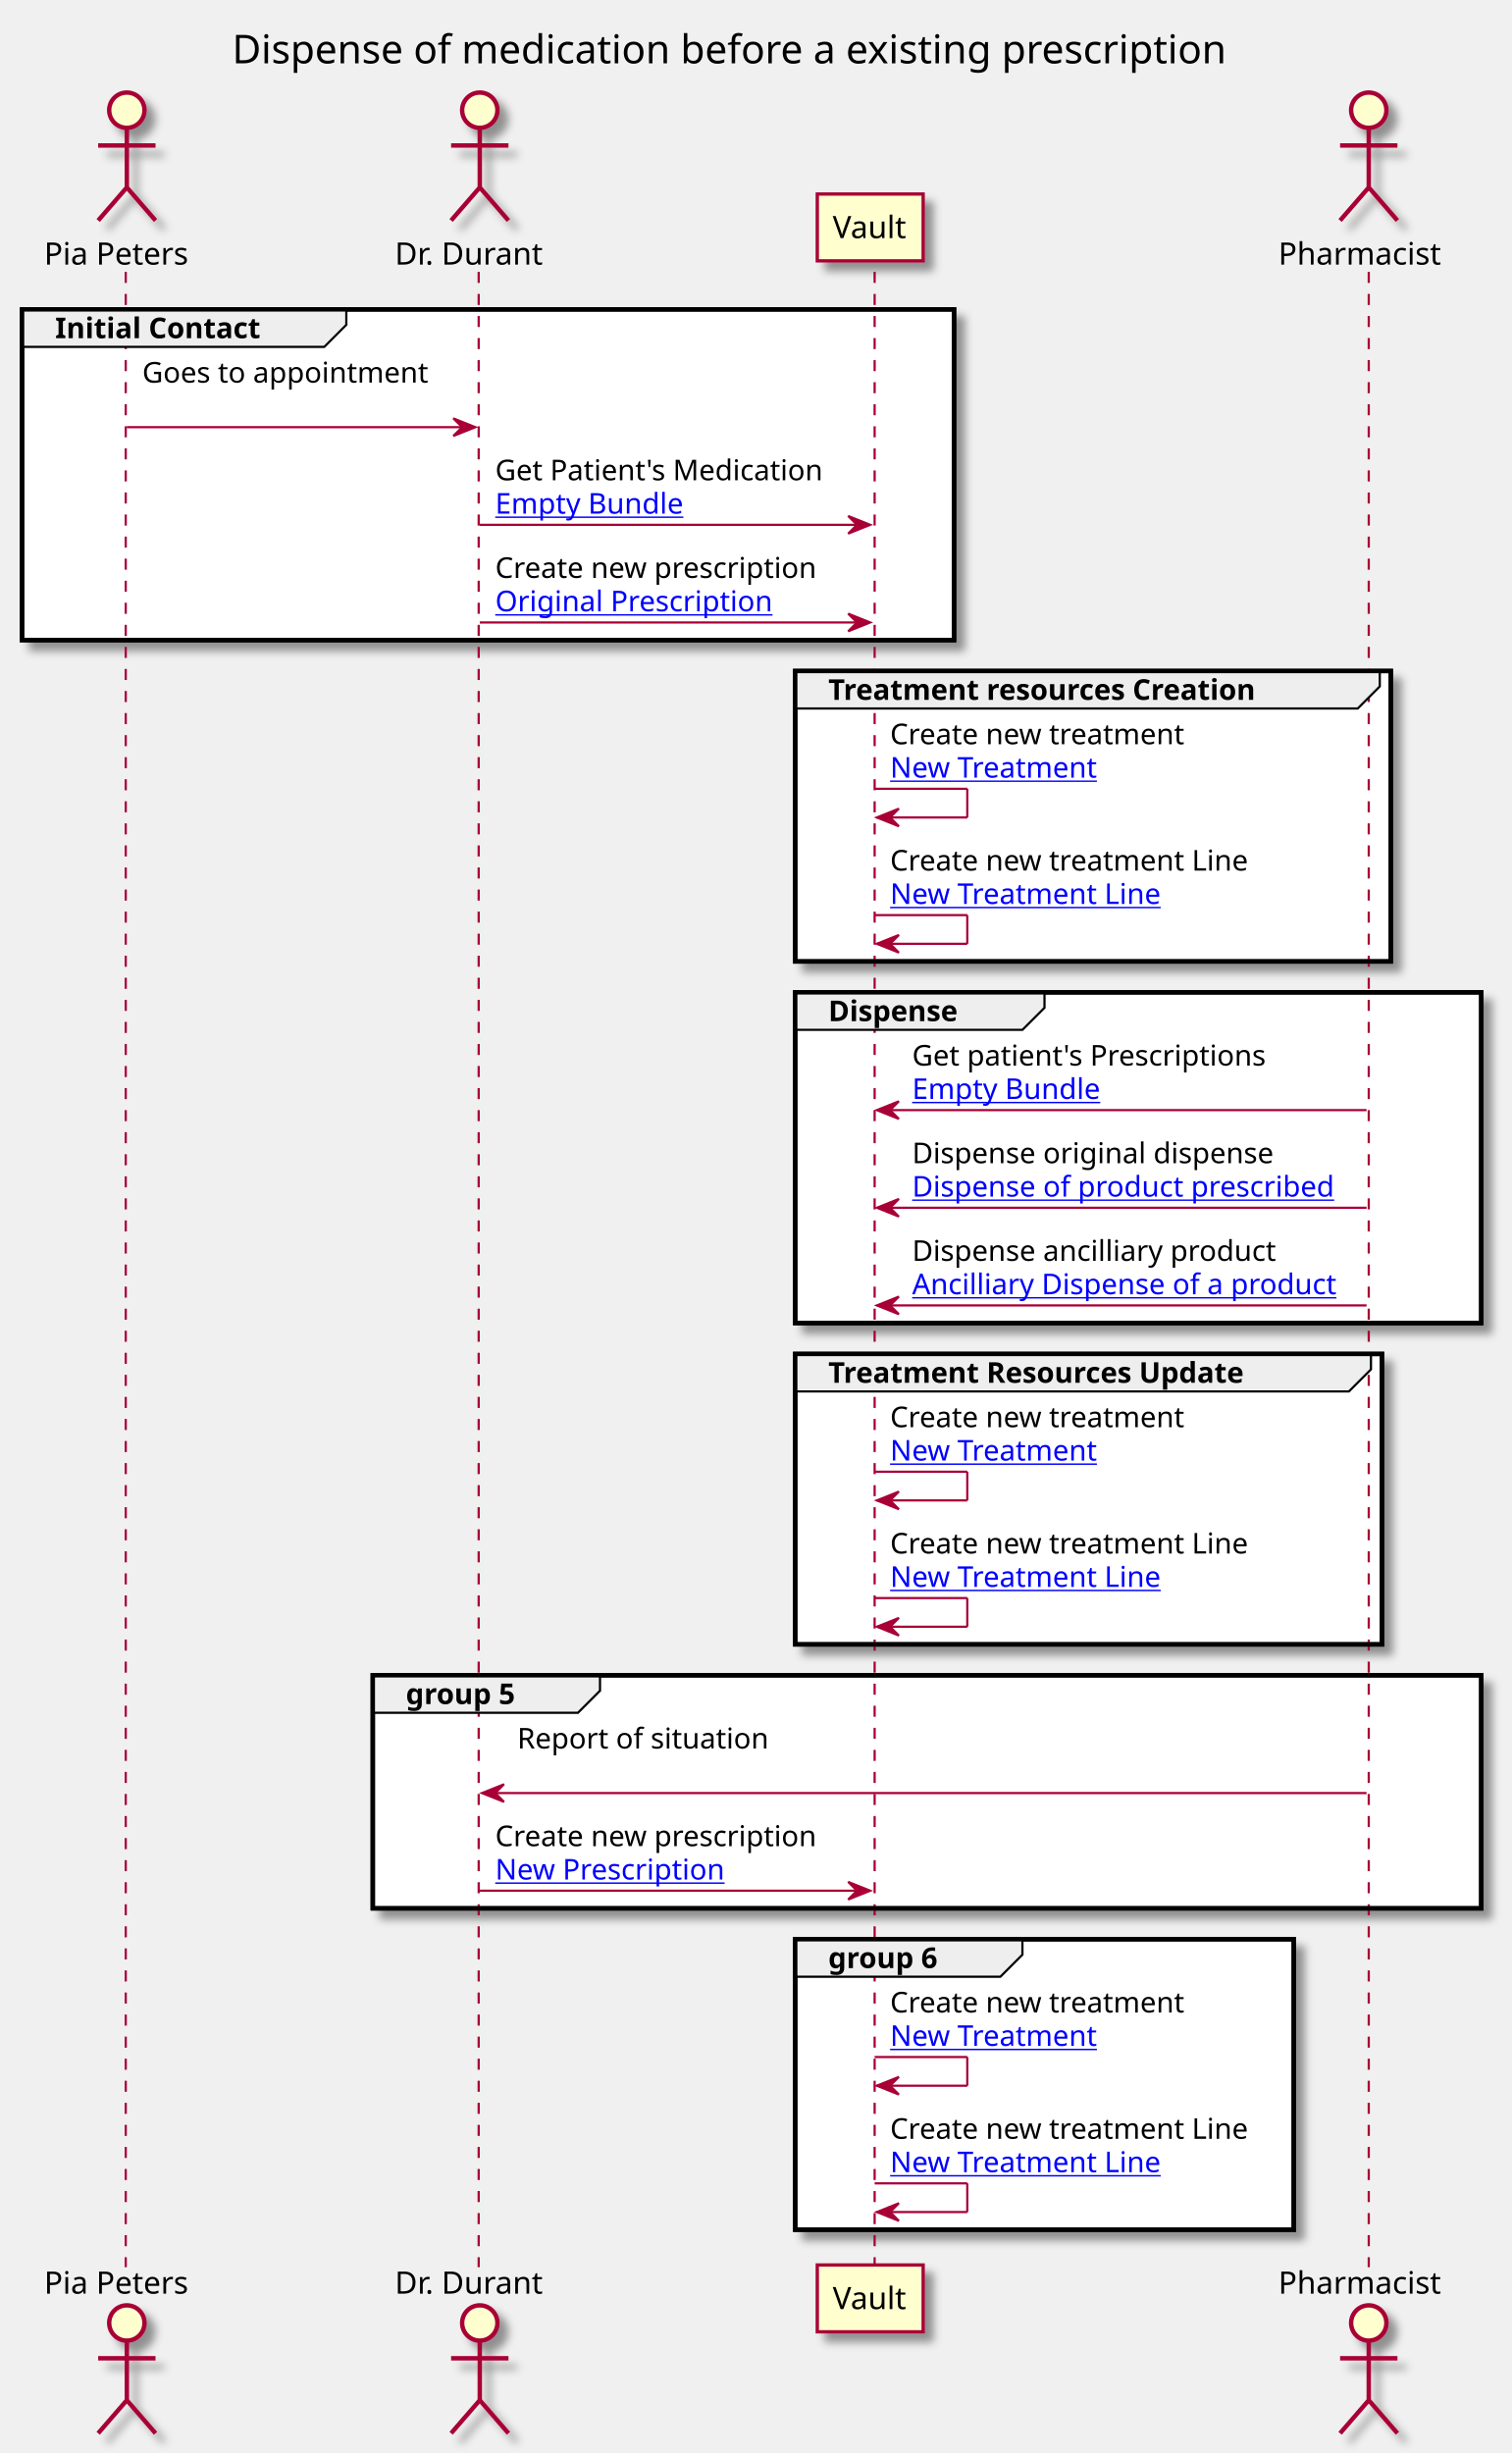
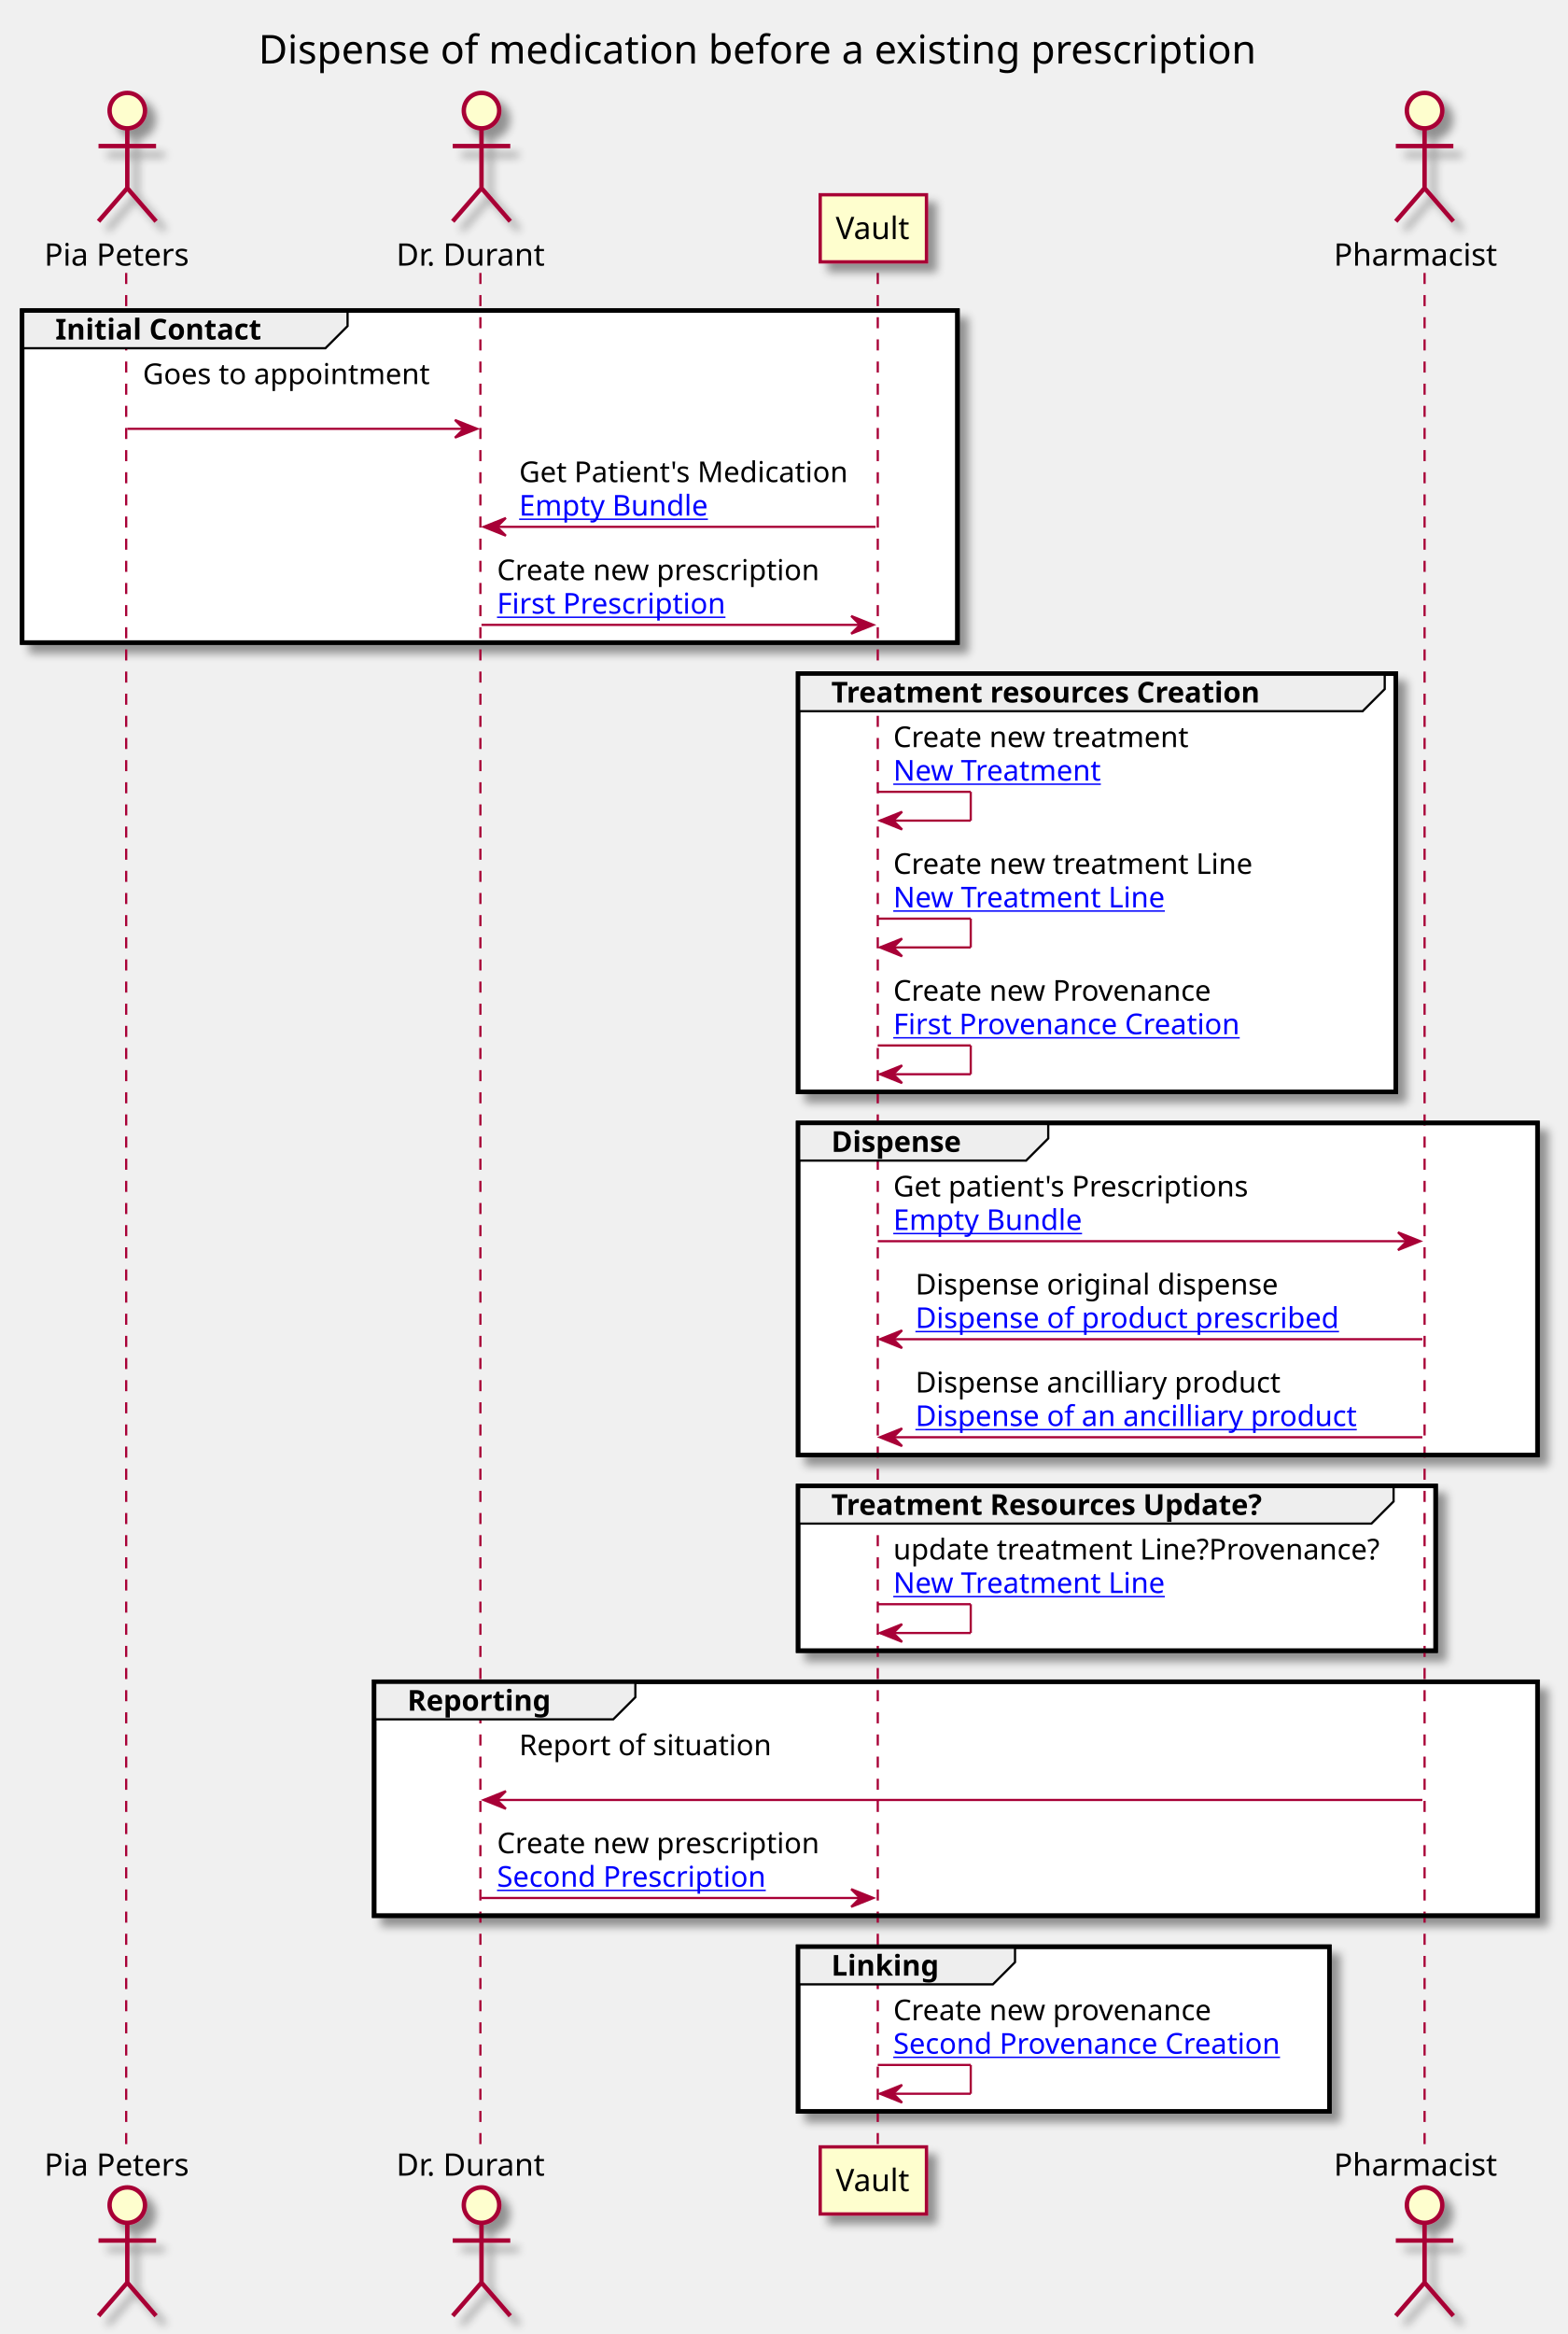
- <svg xmlns="http://www.w3.org/2000/svg" xmlns:xlink="http://www.w3.org/1999/xlink" contentScriptType="application/ecmascript" contentStyleType="text/css" height="1112px" preserveAspectRatio="none" style="width:685px;height:1112px;background:#FFFFFF;" version="1.1" viewBox="0 0 685 1112" width="685px" zoomAndPan="magnify">
+ <svg xmlns="http://www.w3.org/2000/svg" xmlns:xlink="http://www.w3.org/1999/xlink" contentScriptType="application/ecmascript" contentStyleType="text/css" height="1054px" preserveAspectRatio="none" style="width:708px;height:1054px;background:#FFFFFF;" version="1.1" viewBox="0 0 708 1054" width="708px" zoomAndPan="magnify">
  <defs>
-     <filter height="300%" id="f10biq8g3v36kz" width="300%" x="-1" y="-1">
+     <filter height="300%" id="fyegwbrewwixx" width="300%" x="-1" y="-1">
      <feGaussianBlur result="blurOut" stdDeviation="2.0" />
      <feColorMatrix in="blurOut" result="blurOut2" type="matrix" values="0 0 0 0 0 0 0 0 0 0 0 0 0 0 0 0 0 0 .4 0" />
      <feOffset dx="4.0" dy="4.0" in="blurOut2" result="blurOut3" />
      <feBlend in="SourceGraphic" in2="blurOut3" mode="normal" />
    </filter>
  </defs>
  <g>
-     <text fill="#000000" font-family="sans-serif" font-size="18" lengthAdjust="spacing" textLength="471" x="105.25" y="28.708">Dispense of medication before a existing prescription</text>
-     <rect fill="#FFFFFF" filter="url(#f10biq8g3v36kz)" height="149.93" style="stroke:#000000;stroke-width:2.0;" width="422.5" x="10" y="140.25" />
-     <rect fill="#FFFFFF" filter="url(#f10biq8g3v36kz)" height="131.664" style="stroke:#000000;stroke-width:2.0;" width="270" x="360.5" y="304.18" />
-     <rect fill="#FFFFFF" filter="url(#f10biq8g3v36kz)" height="149.93" style="stroke:#000000;stroke-width:2.0;" width="311" x="360.5" y="449.844" />
-     <rect fill="#FFFFFF" filter="url(#f10biq8g3v36kz)" height="131.664" style="stroke:#000000;stroke-width:2.0;" width="266" x="360.5" y="613.773" />
-     <rect fill="#FFFFFF" filter="url(#f10biq8g3v36kz)" height="105.664" style="stroke:#000000;stroke-width:2.0;" width="502.5" x="169" y="759.438" />
-     <rect fill="#FFFFFF" filter="url(#f10biq8g3v36kz)" height="131.664" style="stroke:#000000;stroke-width:2.0;" width="226" x="360.5" y="879.102" />
-     <line style="stroke:#A80036;stroke-width:1.0;stroke-dasharray:5.0,5.0;" x1="57" x2="57" y1="123.25" y2="1027.766" />
-     <line style="stroke:#A80036;stroke-width:1.0;stroke-dasharray:5.0,5.0;" x1="217" x2="217" y1="123.25" y2="1027.766" />
-     <line style="stroke:#A80036;stroke-width:1.0;stroke-dasharray:5.0,5.0;" x1="396.5" x2="396.5" y1="123.25" y2="1027.766" />
-     <line style="stroke:#A80036;stroke-width:1.0;stroke-dasharray:5.0,5.0;" x1="620.5" x2="620.5" y1="123.25" y2="1027.766" />
+     <text fill="#000000" font-family="sans-serif" font-size="18" lengthAdjust="spacing" textLength="471" x="116.75" y="28.708">Dispense of medication before a existing prescription</text>
+     <rect fill="#FFFFFF" filter="url(#fyegwbrewwixx)" height="149.93" style="stroke:#000000;stroke-width:2.0;" width="422.5" x="10" y="140.25" />
+     <rect fill="#FFFFFF" filter="url(#fyegwbrewwixx)" height="188.93" style="stroke:#000000;stroke-width:2.0;" width="270" x="360.5" y="304.18" />
+     <rect fill="#FFFFFF" filter="url(#fyegwbrewwixx)" height="149.93" style="stroke:#000000;stroke-width:2.0;" width="334" x="360.5" y="507.109" />
+     <rect fill="#FFFFFF" filter="url(#fyegwbrewwixx)" height="74.398" style="stroke:#000000;stroke-width:2.0;" width="288" x="360.5" y="671.039" />
+     <rect fill="#FFFFFF" filter="url(#fyegwbrewwixx)" height="105.664" style="stroke:#000000;stroke-width:2.0;" width="525.5" x="169" y="759.438" />
+     <rect fill="#FFFFFF" filter="url(#fyegwbrewwixx)" height="74.398" style="stroke:#000000;stroke-width:2.0;" width="240" x="360.5" y="879.102" />
+     <line style="stroke:#A80036;stroke-width:1.0;stroke-dasharray:5.0,5.0;" x1="57" x2="57" y1="123.25" y2="970.5" />
+     <line style="stroke:#A80036;stroke-width:1.0;stroke-dasharray:5.0,5.0;" x1="217" x2="217" y1="123.25" y2="970.5" />
+     <line style="stroke:#A80036;stroke-width:1.0;stroke-dasharray:5.0,5.0;" x1="396.5" x2="396.5" y1="123.25" y2="970.5" />
+     <line style="stroke:#A80036;stroke-width:1.0;stroke-dasharray:5.0,5.0;" x1="643.5" x2="643.5" y1="123.25" y2="970.5" />
    <text fill="#000000" font-family="sans-serif" font-size="14" lengthAdjust="spacing" textLength="69" x="20" y="119.948">Pia Peters</text>
-     <ellipse cx="57.5" cy="49.953" fill="#FEFECE" filter="url(#f10biq8g3v36kz)" rx="8" ry="8" style="stroke:#A80036;stroke-width:2.0;" />
-     <path d="M57.5,57.953 L57.5,84.953 M44.5,65.953 L70.5,65.953 M57.5,84.953 L44.5,99.953 M57.5,84.953 L70.5,99.953 " fill="none" filter="url(#f10biq8g3v36kz)" style="stroke:#A80036;stroke-width:2.0;" />
-     <text fill="#000000" font-family="sans-serif" font-size="14" lengthAdjust="spacing" textLength="69" x="20" y="1039.761">Pia Peters</text>
-     <ellipse cx="57.5" cy="1053.062" fill="#FEFECE" filter="url(#f10biq8g3v36kz)" rx="8" ry="8" style="stroke:#A80036;stroke-width:2.0;" />
-     <path d="M57.5,1061.062 L57.5,1088.062 M44.5,1069.062 L70.5,1069.062 M57.5,1088.062 L44.5,1103.062 M57.5,1088.062 L70.5,1103.062 " fill="none" filter="url(#f10biq8g3v36kz)" style="stroke:#A80036;stroke-width:2.0;" />
+     <ellipse cx="57.5" cy="49.953" fill="#FEFECE" filter="url(#fyegwbrewwixx)" rx="8" ry="8" style="stroke:#A80036;stroke-width:2.0;" />
+     <path d="M57.5,57.953 L57.5,84.953 M44.5,65.953 L70.5,65.953 M57.5,84.953 L44.5,99.953 M57.5,84.953 L70.5,99.953 " fill="none" filter="url(#fyegwbrewwixx)" style="stroke:#A80036;stroke-width:2.0;" />
+     <text fill="#000000" font-family="sans-serif" font-size="14" lengthAdjust="spacing" textLength="69" x="20" y="982.495">Pia Peters</text>
+     <ellipse cx="57.5" cy="995.797" fill="#FEFECE" filter="url(#fyegwbrewwixx)" rx="8" ry="8" style="stroke:#A80036;stroke-width:2.0;" />
+     <path d="M57.5,1003.797 L57.5,1030.797 M44.5,1011.797 L70.5,1011.797 M57.5,1030.797 L44.5,1045.797 M57.5,1030.797 L70.5,1045.797 " fill="none" filter="url(#fyegwbrewwixx)" style="stroke:#A80036;stroke-width:2.0;" />
    <text fill="#000000" font-family="sans-serif" font-size="14" lengthAdjust="spacing" textLength="71" x="179" y="119.948">Dr. Durant</text>
-     <ellipse cx="217.5" cy="49.953" fill="#FEFECE" filter="url(#f10biq8g3v36kz)" rx="8" ry="8" style="stroke:#A80036;stroke-width:2.0;" />
-     <path d="M217.5,57.953 L217.5,84.953 M204.5,65.953 L230.5,65.953 M217.5,84.953 L204.5,99.953 M217.5,84.953 L230.5,99.953 " fill="none" filter="url(#f10biq8g3v36kz)" style="stroke:#A80036;stroke-width:2.0;" />
-     <text fill="#000000" font-family="sans-serif" font-size="14" lengthAdjust="spacing" textLength="71" x="179" y="1039.761">Dr. Durant</text>
-     <ellipse cx="217.5" cy="1053.062" fill="#FEFECE" filter="url(#f10biq8g3v36kz)" rx="8" ry="8" style="stroke:#A80036;stroke-width:2.0;" />
-     <path d="M217.5,1061.062 L217.5,1088.062 M204.5,1069.062 L230.5,1069.062 M217.5,1088.062 L204.5,1103.062 M217.5,1088.062 L230.5,1103.062 " fill="none" filter="url(#f10biq8g3v36kz)" style="stroke:#A80036;stroke-width:2.0;" />
-     <rect fill="#FEFECE" filter="url(#f10biq8g3v36kz)" height="30.297" style="stroke:#A80036;stroke-width:1.5;" width="48" x="370.5" y="87.953" />
+     <ellipse cx="217.5" cy="49.953" fill="#FEFECE" filter="url(#fyegwbrewwixx)" rx="8" ry="8" style="stroke:#A80036;stroke-width:2.0;" />
+     <path d="M217.5,57.953 L217.5,84.953 M204.5,65.953 L230.5,65.953 M217.5,84.953 L204.5,99.953 M217.5,84.953 L230.5,99.953 " fill="none" filter="url(#fyegwbrewwixx)" style="stroke:#A80036;stroke-width:2.0;" />
+     <text fill="#000000" font-family="sans-serif" font-size="14" lengthAdjust="spacing" textLength="71" x="179" y="982.495">Dr. Durant</text>
+     <ellipse cx="217.5" cy="995.797" fill="#FEFECE" filter="url(#fyegwbrewwixx)" rx="8" ry="8" style="stroke:#A80036;stroke-width:2.0;" />
+     <path d="M217.5,1003.797 L217.5,1030.797 M204.5,1011.797 L230.5,1011.797 M217.5,1030.797 L204.5,1045.797 M217.5,1030.797 L230.5,1045.797 " fill="none" filter="url(#fyegwbrewwixx)" style="stroke:#A80036;stroke-width:2.0;" />
+     <rect fill="#FEFECE" filter="url(#fyegwbrewwixx)" height="30.297" style="stroke:#A80036;stroke-width:1.5;" width="48" x="370.5" y="87.953" />
    <text fill="#000000" font-family="sans-serif" font-size="14" lengthAdjust="spacing" textLength="34" x="377.5" y="107.948">Vault</text>
-     <rect fill="#FEFECE" filter="url(#f10biq8g3v36kz)" height="30.297" style="stroke:#A80036;stroke-width:1.5;" width="48" x="370.5" y="1026.766" />
-     <text fill="#000000" font-family="sans-serif" font-size="14" lengthAdjust="spacing" textLength="34" x="377.5" y="1046.761">Vault</text>
-     <text fill="#000000" font-family="sans-serif" font-size="14" lengthAdjust="spacing" textLength="76" x="579.5" y="119.948">Pharmacist</text>
-     <ellipse cx="620.5" cy="49.953" fill="#FEFECE" filter="url(#f10biq8g3v36kz)" rx="8" ry="8" style="stroke:#A80036;stroke-width:2.0;" />
-     <path d="M620.5,57.953 L620.5,84.953 M607.5,65.953 L633.5,65.953 M620.5,84.953 L607.5,99.953 M620.5,84.953 L633.5,99.953 " fill="none" filter="url(#f10biq8g3v36kz)" style="stroke:#A80036;stroke-width:2.0;" />
-     <text fill="#000000" font-family="sans-serif" font-size="14" lengthAdjust="spacing" textLength="76" x="579.5" y="1039.761">Pharmacist</text>
-     <ellipse cx="620.5" cy="1053.062" fill="#FEFECE" filter="url(#f10biq8g3v36kz)" rx="8" ry="8" style="stroke:#A80036;stroke-width:2.0;" />
-     <path d="M620.5,1061.062 L620.5,1088.062 M607.5,1069.062 L633.5,1069.062 M620.5,1088.062 L607.5,1103.062 M620.5,1088.062 L633.5,1103.062 " fill="none" filter="url(#f10biq8g3v36kz)" style="stroke:#A80036;stroke-width:2.0;" />
+     <rect fill="#FEFECE" filter="url(#fyegwbrewwixx)" height="30.297" style="stroke:#A80036;stroke-width:1.5;" width="48" x="370.5" y="969.5" />
+     <text fill="#000000" font-family="sans-serif" font-size="14" lengthAdjust="spacing" textLength="34" x="377.5" y="989.495">Vault</text>
+     <text fill="#000000" font-family="sans-serif" font-size="14" lengthAdjust="spacing" textLength="76" x="602.5" y="119.948">Pharmacist</text>
+     <ellipse cx="643.5" cy="49.953" fill="#FEFECE" filter="url(#fyegwbrewwixx)" rx="8" ry="8" style="stroke:#A80036;stroke-width:2.0;" />
+     <path d="M643.5,57.953 L643.5,84.953 M630.5,65.953 L656.5,65.953 M643.5,84.953 L630.5,99.953 M643.5,84.953 L656.5,99.953 " fill="none" filter="url(#fyegwbrewwixx)" style="stroke:#A80036;stroke-width:2.0;" />
+     <text fill="#000000" font-family="sans-serif" font-size="14" lengthAdjust="spacing" textLength="76" x="602.5" y="982.495">Pharmacist</text>
+     <ellipse cx="643.5" cy="995.797" fill="#FEFECE" filter="url(#fyegwbrewwixx)" rx="8" ry="8" style="stroke:#A80036;stroke-width:2.0;" />
+     <path d="M643.5,1003.797 L643.5,1030.797 M630.5,1011.797 L656.5,1011.797 M643.5,1030.797 L630.5,1045.797 M643.5,1030.797 L656.5,1045.797 " fill="none" filter="url(#fyegwbrewwixx)" style="stroke:#A80036;stroke-width:2.0;" />
    <path d="M10,140.25 L157,140.25 L157,147.25 L147,157.25 L10,157.25 L10,140.25 " fill="#EEEEEE" style="stroke:#000000;stroke-width:1.0;" />
    <rect fill="none" height="149.93" style="stroke:#000000;stroke-width:2.0;" width="422.5" x="10" y="140.25" />
    <text fill="#000000" font-family="sans-serif" font-size="13" font-weight="bold" lengthAdjust="spacing" textLength="102" x="25" y="153.317">Initial Contact</text>
    <polygon fill="#A80036" points="205.5,189.648,215.5,193.648,205.5,197.648,209.5,193.648" style="stroke:#A80036;stroke-width:1.0;" />
    <line style="stroke:#A80036;stroke-width:1.0;" x1="57.5" x2="211.5" y1="193.648" y2="193.648" />
    <text fill="#000000" font-family="sans-serif" font-size="13" lengthAdjust="spacing" textLength="136" x="64.5" y="173.45">Goes to appointment</text>
    <text fill="#000000" font-family="sans-serif" font-size="13" lengthAdjust="spacing" textLength="0" x="68.5" y="188.583" />
-     <polygon fill="#A80036" points="384.5,233.914,394.5,237.914,384.5,241.914,388.5,237.914" style="stroke:#A80036;stroke-width:1.0;" />
-     <line style="stroke:#A80036;stroke-width:1.0;" x1="217.5" x2="390.5" y1="237.914" y2="237.914" />
-     <text fill="#000000" font-family="sans-serif" font-size="13" lengthAdjust="spacing" textLength="155" x="224.5" y="217.715">Get Patient's Medication</text>
+     <polygon fill="#A80036" points="228.5,233.914,218.5,237.914,228.5,241.914,224.5,237.914" style="stroke:#A80036;stroke-width:1.0;" />
+     <line style="stroke:#A80036;stroke-width:1.0;" x1="222.5" x2="395.5" y1="237.914" y2="237.914" />
+     <text fill="#000000" font-family="sans-serif" font-size="13" lengthAdjust="spacing" textLength="155" x="234.5" y="217.715">Get Patient's Medication</text>
    <a href="ExampleScenario-example-3-scenario-resources.html#EB" target="_top" title="ExampleScenario-example-3-scenario-resources.html#EB" xlink:actuate="onRequest" xlink:href="ExampleScenario-example-3-scenario-resources.html#EB" xlink:show="new" xlink:title="ExampleScenario-example-3-scenario-resources.html#EB" xlink:type="simple">
-       <text fill="#0000FF" font-family="sans-serif" font-size="13" lengthAdjust="spacing" text-decoration="underline" textLength="89" x="224.5" y="232.848">Empty Bundle</text>
+       <text fill="#0000FF" font-family="sans-serif" font-size="13" lengthAdjust="spacing" text-decoration="underline" textLength="89" x="234.5" y="232.848">Empty Bundle</text>
    </a>
    <polygon fill="#A80036" points="384.5,278.18,394.5,282.18,384.5,286.18,388.5,282.18" style="stroke:#A80036;stroke-width:1.0;" />
    <line style="stroke:#A80036;stroke-width:1.0;" x1="217.5" x2="390.5" y1="282.18" y2="282.18" />
    <text fill="#000000" font-family="sans-serif" font-size="13" lengthAdjust="spacing" textLength="151" x="224.5" y="261.981">Create new prescription</text>
    <a href="ExampleScenario-example-3-scenario-resources.html#3-prescription" target="_top" title="ExampleScenario-example-3-scenario-resources.html#3-prescription" xlink:actuate="onRequest" xlink:href="ExampleScenario-example-3-scenario-resources.html#3-prescription" xlink:show="new" xlink:title="ExampleScenario-example-3-scenario-resources.html#3-prescription" xlink:type="simple">
-       <text fill="#0000FF" font-family="sans-serif" font-size="13" lengthAdjust="spacing" text-decoration="underline" textLength="127" x="224.5" y="277.114">Original Prescription</text>
+       <text fill="#0000FF" font-family="sans-serif" font-size="13" lengthAdjust="spacing" text-decoration="underline" textLength="106" x="224.5" y="277.114">First Prescription</text>
    </a>
    <path d="M360.5,304.18 L625.5,304.18 L625.5,311.18 L615.5,321.18 L360.5,321.18 L360.5,304.18 " fill="#EEEEEE" style="stroke:#000000;stroke-width:1.0;" />
-     <rect fill="none" height="131.664" style="stroke:#000000;stroke-width:2.0;" width="270" x="360.5" y="304.18" />
+     <rect fill="none" height="188.93" style="stroke:#000000;stroke-width:2.0;" width="270" x="360.5" y="304.18" />
    <text fill="#000000" font-family="sans-serif" font-size="13" font-weight="bold" lengthAdjust="spacing" textLength="220" x="375.5" y="317.247">Treatment resources Creation</text>
    <line style="stroke:#A80036;stroke-width:1.0;" x1="396.5" x2="438.5" y1="357.578" y2="357.578" />
    <line style="stroke:#A80036;stroke-width:1.0;" x1="438.5" x2="438.5" y1="357.578" y2="370.578" />
    <line style="stroke:#A80036;stroke-width:1.0;" x1="397.5" x2="438.5" y1="370.578" y2="370.578" />
    <polygon fill="#A80036" points="407.5,366.578,397.5,370.578,407.5,374.578,403.5,370.578" style="stroke:#A80036;stroke-width:1.0;" />
    <text fill="#000000" font-family="sans-serif" font-size="13" lengthAdjust="spacing" textLength="141" x="403.5" y="337.379">Create new treatment</text>
    <a href="ExampleScenario-example-3-scenario-resources.html#3-treatment" target="_top" title="ExampleScenario-example-3-scenario-resources.html#3-treatment" xlink:actuate="onRequest" xlink:href="ExampleScenario-example-3-scenario-resources.html#3-treatment" xlink:show="new" xlink:title="ExampleScenario-example-3-scenario-resources.html#3-treatment" xlink:type="simple">
      <text fill="#0000FF" font-family="sans-serif" font-size="13" lengthAdjust="spacing" text-decoration="underline" textLength="98" x="403.5" y="352.512">New Treatment</text>
    </a>
    <line style="stroke:#A80036;stroke-width:1.0;" x1="396.5" x2="438.5" y1="414.844" y2="414.844" />
    <line style="stroke:#A80036;stroke-width:1.0;" x1="438.5" x2="438.5" y1="414.844" y2="427.844" />
    <line style="stroke:#A80036;stroke-width:1.0;" x1="397.5" x2="438.5" y1="427.844" y2="427.844" />
    <polygon fill="#A80036" points="407.5,423.844,397.5,427.844,407.5,431.844,403.5,427.844" style="stroke:#A80036;stroke-width:1.0;" />
    <text fill="#000000" font-family="sans-serif" font-size="13" lengthAdjust="spacing" textLength="171" x="403.5" y="394.645">Create new treatment Line</text>
    <a href="ExampleScenario-example-3-scenario-resources.html#3-treatmentLine" target="_top" title="ExampleScenario-example-3-scenario-resources.html#3-treatmentLine" xlink:actuate="onRequest" xlink:href="ExampleScenario-example-3-scenario-resources.html#3-treatmentLine" xlink:show="new" xlink:title="ExampleScenario-example-3-scenario-resources.html#3-treatmentLine" xlink:type="simple">
      <text fill="#0000FF" font-family="sans-serif" font-size="13" lengthAdjust="spacing" text-decoration="underline" textLength="128" x="403.5" y="409.778">New Treatment Line</text>
    </a>
-     <path d="M360.5,449.844 L473.5,449.844 L473.5,456.844 L463.5,466.844 L360.5,466.844 L360.5,449.844 " fill="#EEEEEE" style="stroke:#000000;stroke-width:1.0;" />
-     <rect fill="none" height="149.93" style="stroke:#000000;stroke-width:2.0;" width="311" x="360.5" y="449.844" />
-     <text fill="#000000" font-family="sans-serif" font-size="13" font-weight="bold" lengthAdjust="spacing" textLength="68" x="375.5" y="462.911">Dispense</text>
-     <polygon fill="#A80036" points="407.5,499.242,397.5,503.242,407.5,507.242,403.5,503.242" style="stroke:#A80036;stroke-width:1.0;" />
-     <line style="stroke:#A80036;stroke-width:1.0;" x1="401.5" x2="619.5" y1="503.242" y2="503.242" />
-     <text fill="#000000" font-family="sans-serif" font-size="13" lengthAdjust="spacing" textLength="168" x="413.5" y="483.043">Get patient's Prescriptions</text>
+     <line style="stroke:#A80036;stroke-width:1.0;" x1="396.5" x2="438.5" y1="472.109" y2="472.109" />
+     <line style="stroke:#A80036;stroke-width:1.0;" x1="438.5" x2="438.5" y1="472.109" y2="485.109" />
+     <line style="stroke:#A80036;stroke-width:1.0;" x1="397.5" x2="438.5" y1="485.109" y2="485.109" />
+     <polygon fill="#A80036" points="407.5,481.109,397.5,485.109,407.5,489.109,403.5,485.109" style="stroke:#A80036;stroke-width:1.0;" />
+     <text fill="#000000" font-family="sans-serif" font-size="13" lengthAdjust="spacing" textLength="151" x="403.5" y="451.911">Create new Provenance</text>
+     <a href="ExampleScenario-example-3-scenario-resources.html#3-provenance" target="_top" title="ExampleScenario-example-3-scenario-resources.html#3-provenance" xlink:actuate="onRequest" xlink:href="ExampleScenario-example-3-scenario-resources.html#3-provenance" xlink:show="new" xlink:title="ExampleScenario-example-3-scenario-resources.html#3-provenance" xlink:type="simple">
+       <text fill="#0000FF" font-family="sans-serif" font-size="13" lengthAdjust="spacing" text-decoration="underline" textLength="164" x="403.5" y="467.043">First Provenance Creation</text>
+     </a>
+     <path d="M360.5,507.109 L473.5,507.109 L473.5,514.109 L463.5,524.109 L360.5,524.109 L360.5,507.109 " fill="#EEEEEE" style="stroke:#000000;stroke-width:1.0;" />
+     <rect fill="none" height="149.93" style="stroke:#000000;stroke-width:2.0;" width="334" x="360.5" y="507.109" />
+     <text fill="#000000" font-family="sans-serif" font-size="13" font-weight="bold" lengthAdjust="spacing" textLength="68" x="375.5" y="520.176">Dispense</text>
+     <polygon fill="#A80036" points="631.5,556.508,641.5,560.508,631.5,564.508,635.5,560.508" style="stroke:#A80036;stroke-width:1.0;" />
+     <line style="stroke:#A80036;stroke-width:1.0;" x1="396.5" x2="637.5" y1="560.508" y2="560.508" />
+     <text fill="#000000" font-family="sans-serif" font-size="13" lengthAdjust="spacing" textLength="168" x="403.5" y="540.309">Get patient's Prescriptions</text>
    <a href="ExampleScenario-example-3-scenario-resources.html#EB" target="_top" title="ExampleScenario-example-3-scenario-resources.html#EB" xlink:actuate="onRequest" xlink:href="ExampleScenario-example-3-scenario-resources.html#EB" xlink:show="new" xlink:title="ExampleScenario-example-3-scenario-resources.html#EB" xlink:type="simple">
-       <text fill="#0000FF" font-family="sans-serif" font-size="13" lengthAdjust="spacing" text-decoration="underline" textLength="89" x="413.5" y="498.176">Empty Bundle</text>
+       <text fill="#0000FF" font-family="sans-serif" font-size="13" lengthAdjust="spacing" text-decoration="underline" textLength="89" x="403.5" y="555.442">Empty Bundle</text>
    </a>
-     <polygon fill="#A80036" points="407.5,543.508,397.5,547.508,407.5,551.508,403.5,547.508" style="stroke:#A80036;stroke-width:1.0;" />
-     <line style="stroke:#A80036;stroke-width:1.0;" x1="401.5" x2="619.5" y1="547.508" y2="547.508" />
-     <text fill="#000000" font-family="sans-serif" font-size="13" lengthAdjust="spacing" textLength="170" x="413.5" y="527.309">Dispense original dispense</text>
+     <polygon fill="#A80036" points="407.5,600.773,397.5,604.773,407.5,608.773,403.5,604.773" style="stroke:#A80036;stroke-width:1.0;" />
+     <line style="stroke:#A80036;stroke-width:1.0;" x1="401.5" x2="642.5" y1="604.773" y2="604.773" />
+     <text fill="#000000" font-family="sans-serif" font-size="13" lengthAdjust="spacing" textLength="170" x="413.5" y="584.575">Dispense original dispense</text>
    <a href="ExampleScenario-example-3-scenario-resources.html#3-dispense" target="_top" title="ExampleScenario-example-3-scenario-resources.html#3-dispense" xlink:actuate="onRequest" xlink:href="ExampleScenario-example-3-scenario-resources.html#3-dispense" xlink:show="new" xlink:title="ExampleScenario-example-3-scenario-resources.html#3-dispense" xlink:type="simple">
-       <text fill="#0000FF" font-family="sans-serif" font-size="13" lengthAdjust="spacing" text-decoration="underline" textLength="199" x="413.5" y="542.442">Dispense of product prescribed</text>
+       <text fill="#0000FF" font-family="sans-serif" font-size="13" lengthAdjust="spacing" text-decoration="underline" textLength="199" x="413.5" y="599.707">Dispense of product prescribed</text>
    </a>
-     <polygon fill="#A80036" points="407.5,587.773,397.5,591.773,407.5,595.773,403.5,591.773" style="stroke:#A80036;stroke-width:1.0;" />
-     <line style="stroke:#A80036;stroke-width:1.0;" x1="401.5" x2="619.5" y1="591.773" y2="591.773" />
-     <text fill="#000000" font-family="sans-serif" font-size="13" lengthAdjust="spacing" textLength="171" x="413.5" y="571.575">Dispense ancilliary product</text>
+     <polygon fill="#A80036" points="407.5,645.039,397.5,649.039,407.5,653.039,403.5,649.039" style="stroke:#A80036;stroke-width:1.0;" />
+     <line style="stroke:#A80036;stroke-width:1.0;" x1="401.5" x2="642.5" y1="649.039" y2="649.039" />
+     <text fill="#000000" font-family="sans-serif" font-size="13" lengthAdjust="spacing" textLength="171" x="413.5" y="628.84">Dispense ancilliary product</text>
    <a href="ExampleScenario-example-3-scenario-resources.html#3-2-dispense" target="_top" title="ExampleScenario-example-3-scenario-resources.html#3-2-dispense" xlink:actuate="onRequest" xlink:href="ExampleScenario-example-3-scenario-resources.html#3-2-dispense" xlink:show="new" xlink:title="ExampleScenario-example-3-scenario-resources.html#3-2-dispense" xlink:type="simple">
-       <text fill="#0000FF" font-family="sans-serif" font-size="13" lengthAdjust="spacing" text-decoration="underline" textLength="200" x="413.5" y="586.707">Ancilliary Dispense of a product</text>
+       <text fill="#0000FF" font-family="sans-serif" font-size="13" lengthAdjust="spacing" text-decoration="underline" textLength="207" x="413.5" y="643.973">Dispense of an ancilliary product</text>
    </a>
-     <path d="M360.5,613.773 L621.5,613.773 L621.5,620.773 L611.5,630.773 L360.5,630.773 L360.5,613.773 " fill="#EEEEEE" style="stroke:#000000;stroke-width:1.0;" />
-     <rect fill="none" height="131.664" style="stroke:#000000;stroke-width:2.0;" width="266" x="360.5" y="613.773" />
-     <text fill="#000000" font-family="sans-serif" font-size="13" font-weight="bold" lengthAdjust="spacing" textLength="216" x="375.5" y="626.84">Treatment Resources Update</text>
-     <line style="stroke:#A80036;stroke-width:1.0;" x1="396.5" x2="438.5" y1="667.172" y2="667.172" />
-     <line style="stroke:#A80036;stroke-width:1.0;" x1="438.5" x2="438.5" y1="667.172" y2="680.172" />
-     <line style="stroke:#A80036;stroke-width:1.0;" x1="397.5" x2="438.5" y1="680.172" y2="680.172" />
-     <polygon fill="#A80036" points="407.5,676.172,397.5,680.172,407.5,684.172,403.5,680.172" style="stroke:#A80036;stroke-width:1.0;" />
-     <text fill="#000000" font-family="sans-serif" font-size="13" lengthAdjust="spacing" textLength="141" x="403.5" y="646.973">Create new treatment</text>
-     <a href="ExampleScenario-example-3-scenario-resources.html#3-treatment" target="_top" title="ExampleScenario-example-3-scenario-resources.html#3-treatment" xlink:actuate="onRequest" xlink:href="ExampleScenario-example-3-scenario-resources.html#3-treatment" xlink:show="new" xlink:title="ExampleScenario-example-3-scenario-resources.html#3-treatment" xlink:type="simple">
-       <text fill="#0000FF" font-family="sans-serif" font-size="13" lengthAdjust="spacing" text-decoration="underline" textLength="98" x="403.5" y="662.106">New Treatment</text>
-     </a>
+     <path d="M360.5,671.039 L629.5,671.039 L629.5,678.039 L619.5,688.039 L360.5,688.039 L360.5,671.039 " fill="#EEEEEE" style="stroke:#000000;stroke-width:1.0;" />
+     <rect fill="none" height="74.398" style="stroke:#000000;stroke-width:2.0;" width="288" x="360.5" y="671.039" />
+     <text fill="#000000" font-family="sans-serif" font-size="13" font-weight="bold" lengthAdjust="spacing" textLength="224" x="375.5" y="684.106">Treatment Resources Update?</text>
    <line style="stroke:#A80036;stroke-width:1.0;" x1="396.5" x2="438.5" y1="724.438" y2="724.438" />
    <line style="stroke:#A80036;stroke-width:1.0;" x1="438.5" x2="438.5" y1="724.438" y2="737.438" />
    <line style="stroke:#A80036;stroke-width:1.0;" x1="397.5" x2="438.5" y1="737.438" y2="737.438" />
    <polygon fill="#A80036" points="407.5,733.438,397.5,737.438,407.5,741.438,403.5,737.438" style="stroke:#A80036;stroke-width:1.0;" />
-     <text fill="#000000" font-family="sans-serif" font-size="13" lengthAdjust="spacing" textLength="171" x="403.5" y="704.239">Create new treatment Line</text>
+     <text fill="#000000" font-family="sans-serif" font-size="13" lengthAdjust="spacing" textLength="233" x="403.5" y="704.239">update treatment Line?Provenance?</text>
    <a href="ExampleScenario-example-3-scenario-resources.html#3-treatmentLine" target="_top" title="ExampleScenario-example-3-scenario-resources.html#3-treatmentLine" xlink:actuate="onRequest" xlink:href="ExampleScenario-example-3-scenario-resources.html#3-treatmentLine" xlink:show="new" xlink:title="ExampleScenario-example-3-scenario-resources.html#3-treatmentLine" xlink:type="simple">
      <text fill="#0000FF" font-family="sans-serif" font-size="13" lengthAdjust="spacing" text-decoration="underline" textLength="128" x="403.5" y="719.372">New Treatment Line</text>
    </a>
-     <path d="M169,759.438 L272,759.438 L272,766.438 L262,776.438 L169,776.438 L169,759.438 " fill="#EEEEEE" style="stroke:#000000;stroke-width:1.0;" />
-     <rect fill="none" height="105.664" style="stroke:#000000;stroke-width:2.0;" width="502.5" x="169" y="759.438" />
-     <text fill="#000000" font-family="sans-serif" font-size="13" font-weight="bold" lengthAdjust="spacing" textLength="58" x="184" y="772.504">group 5</text>
+     <path d="M169,759.438 L287,759.438 L287,766.438 L277,776.438 L169,776.438 L169,759.438 " fill="#EEEEEE" style="stroke:#000000;stroke-width:1.0;" />
+     <rect fill="none" height="105.664" style="stroke:#000000;stroke-width:2.0;" width="525.5" x="169" y="759.438" />
+     <text fill="#000000" font-family="sans-serif" font-size="13" font-weight="bold" lengthAdjust="spacing" textLength="73" x="184" y="772.504">Reporting</text>
    <polygon fill="#A80036" points="228.5,808.836,218.5,812.836,228.5,816.836,224.5,812.836" style="stroke:#A80036;stroke-width:1.0;" />
-     <line style="stroke:#A80036;stroke-width:1.0;" x1="222.5" x2="619.5" y1="812.836" y2="812.836" />
+     <line style="stroke:#A80036;stroke-width:1.0;" x1="222.5" x2="642.5" y1="812.836" y2="812.836" />
    <text fill="#000000" font-family="sans-serif" font-size="13" lengthAdjust="spacing" textLength="117" x="234.5" y="792.637">Report of situation</text>
    <text fill="#000000" font-family="sans-serif" font-size="13" lengthAdjust="spacing" textLength="0" x="238.5" y="807.77" />
    <polygon fill="#A80036" points="384.5,853.102,394.5,857.102,384.5,861.102,388.5,857.102" style="stroke:#A80036;stroke-width:1.0;" />
    <line style="stroke:#A80036;stroke-width:1.0;" x1="217.5" x2="390.5" y1="857.102" y2="857.102" />
    <text fill="#000000" font-family="sans-serif" font-size="13" lengthAdjust="spacing" textLength="151" x="224.5" y="836.903">Create new prescription</text>
    <a href="ExampleScenario-example-3-scenario-resources.html#3-2-prescription" target="_top" title="ExampleScenario-example-3-scenario-resources.html#3-2-prescription" xlink:actuate="onRequest" xlink:href="ExampleScenario-example-3-scenario-resources.html#3-2-prescription" xlink:show="new" xlink:title="ExampleScenario-example-3-scenario-resources.html#3-2-prescription" xlink:type="simple">
-       <text fill="#0000FF" font-family="sans-serif" font-size="13" lengthAdjust="spacing" text-decoration="underline" textLength="106" x="224.5" y="852.036">New Prescription</text>
+       <text fill="#0000FF" font-family="sans-serif" font-size="13" lengthAdjust="spacing" text-decoration="underline" textLength="127" x="224.5" y="852.036">Second Prescription</text>
    </a>
-     <path d="M360.5,879.102 L463.5,879.102 L463.5,886.102 L453.5,896.102 L360.5,896.102 L360.5,879.102 " fill="#EEEEEE" style="stroke:#000000;stroke-width:1.0;" />
-     <rect fill="none" height="131.664" style="stroke:#000000;stroke-width:2.0;" width="226" x="360.5" y="879.102" />
-     <text fill="#000000" font-family="sans-serif" font-size="13" font-weight="bold" lengthAdjust="spacing" textLength="58" x="375.5" y="892.168">group 6</text>
+     <path d="M360.5,879.102 L458.5,879.102 L458.5,886.102 L448.5,896.102 L360.5,896.102 L360.5,879.102 " fill="#EEEEEE" style="stroke:#000000;stroke-width:1.0;" />
+     <rect fill="none" height="74.398" style="stroke:#000000;stroke-width:2.0;" width="240" x="360.5" y="879.102" />
+     <text fill="#000000" font-family="sans-serif" font-size="13" font-weight="bold" lengthAdjust="spacing" textLength="53" x="375.5" y="892.168">Linking</text>
    <line style="stroke:#A80036;stroke-width:1.0;" x1="396.5" x2="438.5" y1="932.5" y2="932.5" />
    <line style="stroke:#A80036;stroke-width:1.0;" x1="438.5" x2="438.5" y1="932.5" y2="945.5" />
    <line style="stroke:#A80036;stroke-width:1.0;" x1="397.5" x2="438.5" y1="945.5" y2="945.5" />
    <polygon fill="#A80036" points="407.5,941.5,397.5,945.5,407.5,949.5,403.5,945.5" style="stroke:#A80036;stroke-width:1.0;" />
-     <text fill="#000000" font-family="sans-serif" font-size="13" lengthAdjust="spacing" textLength="141" x="403.5" y="912.301">Create new treatment</text>
-     <a href="ExampleScenario-example-3-scenario-resources.html#3-treatment" target="_top" title="ExampleScenario-example-3-scenario-resources.html#3-treatment" xlink:actuate="onRequest" xlink:href="ExampleScenario-example-3-scenario-resources.html#3-treatment" xlink:show="new" xlink:title="ExampleScenario-example-3-scenario-resources.html#3-treatment" xlink:type="simple">
-       <text fill="#0000FF" font-family="sans-serif" font-size="13" lengthAdjust="spacing" text-decoration="underline" textLength="98" x="403.5" y="927.434">New Treatment</text>
-     </a>
-     <line style="stroke:#A80036;stroke-width:1.0;" x1="396.5" x2="438.5" y1="989.766" y2="989.766" />
-     <line style="stroke:#A80036;stroke-width:1.0;" x1="438.5" x2="438.5" y1="989.766" y2="1002.766" />
-     <line style="stroke:#A80036;stroke-width:1.0;" x1="397.5" x2="438.5" y1="1002.766" y2="1002.766" />
-     <polygon fill="#A80036" points="407.5,998.766,397.5,1002.766,407.5,1006.766,403.5,1002.766" style="stroke:#A80036;stroke-width:1.0;" />
-     <text fill="#000000" font-family="sans-serif" font-size="13" lengthAdjust="spacing" textLength="171" x="403.5" y="969.567">Create new treatment Line</text>
-     <a href="ExampleScenario-example-3-scenario-resources.html#3-treatmentLine" target="_top" title="ExampleScenario-example-3-scenario-resources.html#3-treatmentLine" xlink:actuate="onRequest" xlink:href="ExampleScenario-example-3-scenario-resources.html#3-treatmentLine" xlink:show="new" xlink:title="ExampleScenario-example-3-scenario-resources.html#3-treatmentLine" xlink:type="simple">
-       <text fill="#0000FF" font-family="sans-serif" font-size="13" lengthAdjust="spacing" text-decoration="underline" textLength="128" x="403.5" y="984.7">New Treatment Line</text>
+     <text fill="#000000" font-family="sans-serif" font-size="13" lengthAdjust="spacing" textLength="151" x="403.5" y="912.301">Create new provenance</text>
+     <a href="ExampleScenario-example-3-scenario-resources.html#3-2-provenance" target="_top" title="ExampleScenario-example-3-scenario-resources.html#3-2-provenance" xlink:actuate="onRequest" xlink:href="ExampleScenario-example-3-scenario-resources.html#3-2-provenance" xlink:show="new" xlink:title="ExampleScenario-example-3-scenario-resources.html#3-2-provenance" xlink:type="simple">
+       <text fill="#0000FF" font-family="sans-serif" font-size="13" lengthAdjust="spacing" text-decoration="underline" textLength="185" x="403.5" y="927.434">Second Provenance Creation</text>
    </a>
  </g>
</svg>
